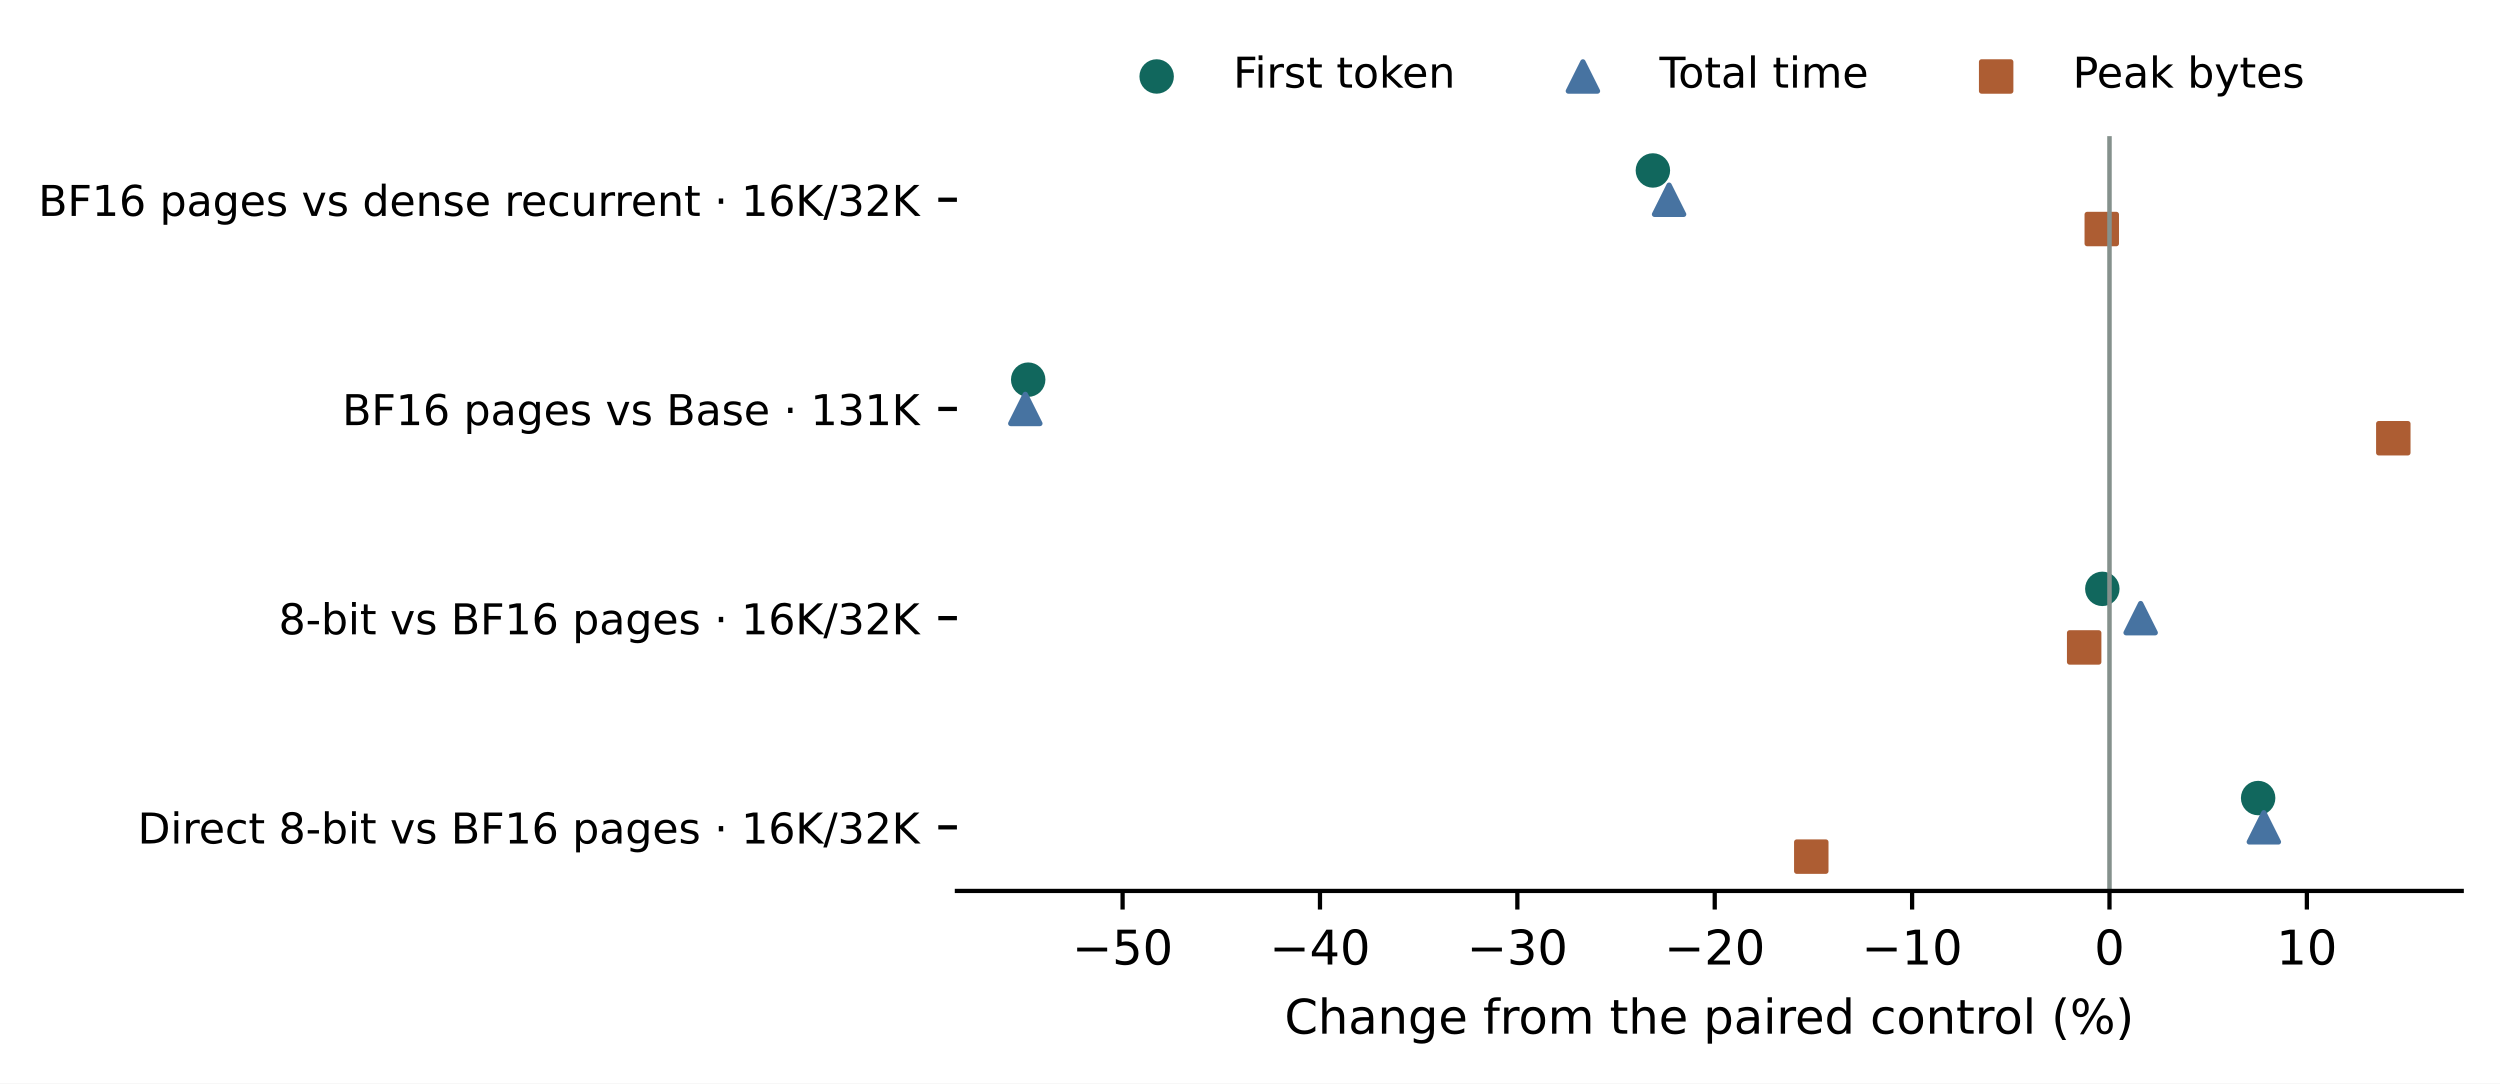
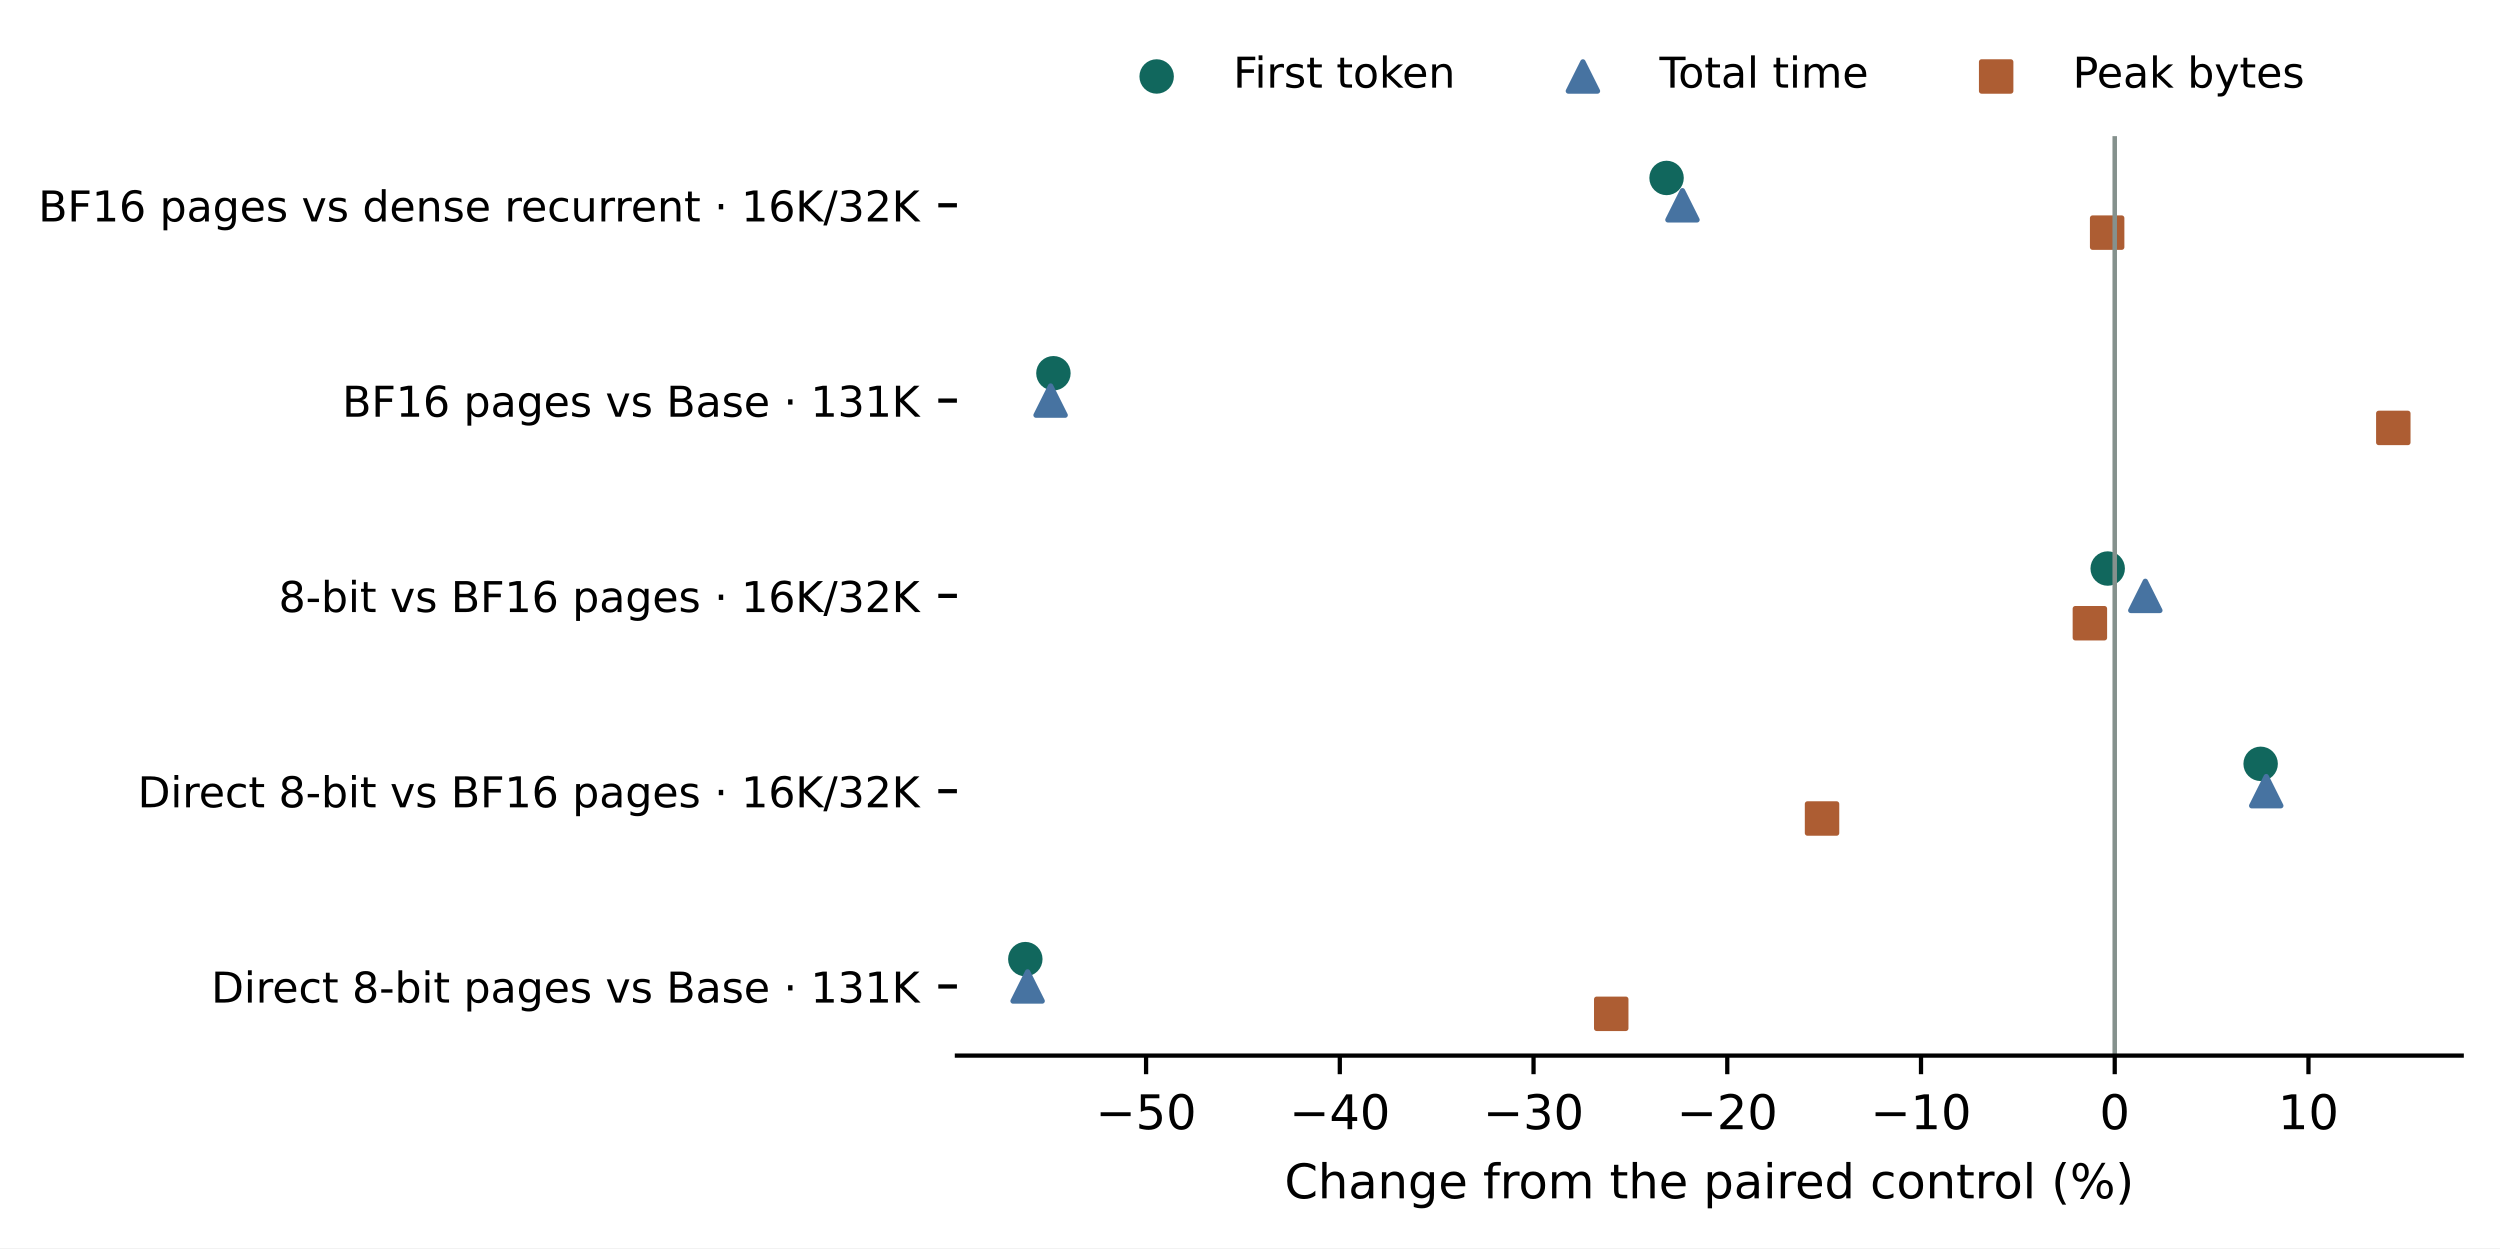
- <svg xmlns="http://www.w3.org/2000/svg" xmlns:xlink="http://www.w3.org/1999/xlink" width="470.058pt" height="203.717pt" viewBox="0 0 470.058 203.717" version="1.1">
+ <svg xmlns="http://www.w3.org/2000/svg" xmlns:xlink="http://www.w3.org/1999/xlink" width="470.058pt" height="234.677pt" viewBox="0 0 470.058 234.677" version="1.1">
  <defs>
    <style type="text/css">*{stroke-linejoin: round; stroke-linecap: butt}</style>
  </defs>
  <g id="figure_1">
    <g id="patch_1">
-       <path d="M 0 203.717  L 470.058 203.717  L 470.058 0  L 0 0  z " style="fill: #ffffff" />
+       <path d="M 0 234.677  L 470.058 234.677  L 470.058 0  L 0 0  z " style="fill: #ffffff" />
    </g>
    <g id="axes_1">
      <g id="patch_2">
-         <path d="M 179.923 167.517  L 462.858 167.517  L 462.858 25.601  L 179.923 25.601  z " style="fill: #ffffff" />
+         <path d="M 179.923 198.477  L 462.858 198.477  L 462.858 25.601  L 179.923 25.601  z " style="fill: #ffffff" />
      </g>
      <g id="PathCollection_1">
        <defs>
          <path id="mb9c4986a1d" d="M 0 2.739  C 0.726 2.739 1.423 2.45 1.936 1.936  C 2.45 1.423 2.739 0.726 2.739 0  C 2.739 -0.726 2.45 -1.423 1.936 -1.936  C 1.423 -2.45 0.726 -2.739 0 -2.739  C -0.726 -2.739 -1.423 -2.45 -1.936 -1.936  C -2.45 -1.423 -2.739 -0.726 -2.739 0  C -2.739 0.726 -2.45 1.423 -1.936 1.936  C -1.423 2.45 -0.726 2.739 0 2.739  z " style="stroke: #11675d" />
        </defs>
-         <g clip-path="url(#pe3d787c791)">
-           <use xlink:href="#mb9c4986a1d" x="310.78" y="32.051" style="fill: #11675d; stroke: #11675d" />
+         <g clip-path="url(#pa6cd2325f0)">
+           <use xlink:href="#mb9c4986a1d" x="313.352" y="33.459" style="fill: #11675d; stroke: #11675d" />
        </g>
      </g>
      <g id="PathCollection_2">
        <defs>
          <path id="m99fb38e1c6" d="M 0 -2.739  L -2.739 2.739  L 2.739 2.739  z " style="stroke: #4773a1" />
        </defs>
-         <g clip-path="url(#pe3d787c791)">
-           <use xlink:href="#m99fb38e1c6" x="313.826" y="37.558" style="fill: #4773a1; stroke: #4773a1" />
+         <g clip-path="url(#pa6cd2325f0)">
+           <use xlink:href="#m99fb38e1c6" x="316.342" y="38.599" style="fill: #4773a1; stroke: #4773a1" />
        </g>
      </g>
      <g id="PathCollection_3">
        <defs>
          <path id="mc42ca990d7" d="M -2.739 2.739  L 2.739 2.739  L 2.739 -2.739  L -2.739 -2.739  z " style="stroke: #ad5d33" />
        </defs>
-         <g clip-path="url(#pe3d787c791)">
-           <use xlink:href="#mc42ca990d7" x="395.18" y="43.065" style="fill: #ad5d33; stroke: #ad5d33" />
+         <g clip-path="url(#pa6cd2325f0)">
+           <use xlink:href="#mc42ca990d7" x="396.193" y="43.74" style="fill: #ad5d33; stroke: #ad5d33" />
        </g>
      </g>
      <g id="PathCollection_4">
-         <g clip-path="url(#pe3d787c791)">
-           <use xlink:href="#mb9c4986a1d" x="193.324" y="71.385" style="fill: #11675d; stroke: #11675d" />
+         <g clip-path="url(#pa6cd2325f0)">
+           <use xlink:href="#mb9c4986a1d" x="198.067" y="70.178" style="fill: #11675d; stroke: #11675d" />
        </g>
      </g>
      <g id="PathCollection_5">
-         <g clip-path="url(#pe3d787c791)">
-           <use xlink:href="#m99fb38e1c6" x="192.783" y="76.892" style="fill: #4773a1; stroke: #4773a1" />
+         <g clip-path="url(#pa6cd2325f0)">
+           <use xlink:href="#m99fb38e1c6" x="197.536" y="75.319" style="fill: #4773a1; stroke: #4773a1" />
        </g>
      </g>
      <g id="PathCollection_6">
-         <g clip-path="url(#pe3d787c791)">
-           <use xlink:href="#mc42ca990d7" x="449.997" y="82.398" style="fill: #ad5d33; stroke: #ad5d33" />
+         <g clip-path="url(#pa6cd2325f0)">
+           <use xlink:href="#mc42ca990d7" x="449.997" y="80.46" style="fill: #ad5d33; stroke: #ad5d33" />
        </g>
      </g>
      <g id="PathCollection_7">
-         <g clip-path="url(#pe3d787c791)">
-           <use xlink:href="#mb9c4986a1d" x="395.285" y="110.719" style="fill: #11675d; stroke: #11675d" />
+         <g clip-path="url(#pa6cd2325f0)">
+           <use xlink:href="#mb9c4986a1d" x="396.296" y="106.898" style="fill: #11675d; stroke: #11675d" />
        </g>
      </g>
      <g id="PathCollection_8">
-         <g clip-path="url(#pe3d787c791)">
-           <use xlink:href="#m99fb38e1c6" x="402.492" y="116.225" style="fill: #4773a1; stroke: #4773a1" />
+         <g clip-path="url(#pa6cd2325f0)">
+           <use xlink:href="#m99fb38e1c6" x="403.37" y="112.039" style="fill: #4773a1; stroke: #4773a1" />
        </g>
      </g>
      <g id="PathCollection_9">
-         <g clip-path="url(#pe3d787c791)">
-           <use xlink:href="#mc42ca990d7" x="391.872" y="121.732" style="fill: #ad5d33; stroke: #ad5d33" />
+         <g clip-path="url(#pa6cd2325f0)">
+           <use xlink:href="#mc42ca990d7" x="392.946" y="117.179" style="fill: #ad5d33; stroke: #ad5d33" />
        </g>
      </g>
      <g id="PathCollection_10">
-         <g clip-path="url(#pe3d787c791)">
-           <use xlink:href="#mb9c4986a1d" x="424.582" y="150.052" style="fill: #11675d; stroke: #11675d" />
+         <g clip-path="url(#pa6cd2325f0)">
+           <use xlink:href="#mb9c4986a1d" x="425.052" y="143.618" style="fill: #11675d; stroke: #11675d" />
        </g>
      </g>
      <g id="PathCollection_11">
-         <g clip-path="url(#pe3d787c791)">
-           <use xlink:href="#m99fb38e1c6" x="425.656" y="155.559" style="fill: #4773a1; stroke: #4773a1" />
+         <g clip-path="url(#pa6cd2325f0)">
+           <use xlink:href="#m99fb38e1c6" x="426.106" y="148.758" style="fill: #4773a1; stroke: #4773a1" />
        </g>
      </g>
      <g id="PathCollection_12">
-         <g clip-path="url(#pe3d787c791)">
-           <use xlink:href="#mc42ca990d7" x="340.563" y="161.066" style="fill: #ad5d33; stroke: #ad5d33" />
+         <g clip-path="url(#pa6cd2325f0)">
+           <use xlink:href="#mc42ca990d7" x="342.585" y="153.899" style="fill: #ad5d33; stroke: #ad5d33" />
+         </g>
+       </g>
+       <g id="PathCollection_13">
+         <g clip-path="url(#pa6cd2325f0)">
+           <use xlink:href="#mb9c4986a1d" x="192.783" y="180.337" style="fill: #11675d; stroke: #11675d" />
+         </g>
+       </g>
+       <g id="PathCollection_14">
+         <g clip-path="url(#pa6cd2325f0)">
+           <use xlink:href="#m99fb38e1c6" x="193.214" y="185.478" style="fill: #4773a1; stroke: #4773a1" />
+         </g>
+       </g>
+       <g id="PathCollection_15">
+         <g clip-path="url(#pa6cd2325f0)">
+           <use xlink:href="#mc42ca990d7" x="302.949" y="190.619" style="fill: #ad5d33; stroke: #ad5d33" />
        </g>
      </g>
      <g id="matplotlib.axis_1">
        <g id="xtick_1">
          <g id="line2d_1">
            <defs>
              <path id="m80cf2e9eaa" d="M 0 0  L 0 3.5  " style="stroke: #000000; stroke-width: 0.8" />
            </defs>
            <g>
-               <use xlink:href="#m80cf2e9eaa" x="211.074" y="167.517" style="stroke: #000000; stroke-width: 0.8" />
+               <use xlink:href="#m80cf2e9eaa" x="215.489" y="198.477" style="stroke: #000000; stroke-width: 0.8" />
            </g>
          </g>
          <g id="text_1">
-             <text style="font-size: 9px; font-family: 'DejaVu Sans'; text-anchor: middle" x="211.074" y="181.355" transform="rotate(-0 211.0742 181.3545)">−50</text>
+             <text style="font-size: 9px; font-family: 'DejaVu Sans'; text-anchor: middle" x="215.489" y="212.315" transform="rotate(-0 215.489 212.3145)">−50</text>
          </g>
        </g>
        <g id="xtick_2">
          <g id="line2d_2">
            <g>
-               <use xlink:href="#m80cf2e9eaa" x="248.186" y="167.517" style="stroke: #000000; stroke-width: 0.8" />
+               <use xlink:href="#m80cf2e9eaa" x="251.915" y="198.477" style="stroke: #000000; stroke-width: 0.8" />
            </g>
          </g>
          <g id="text_2">
-             <text style="font-size: 9px; font-family: 'DejaVu Sans'; text-anchor: middle" x="248.186" y="181.355" transform="rotate(-0 248.1858 181.3545)">−40</text>
+             <text style="font-size: 9px; font-family: 'DejaVu Sans'; text-anchor: middle" x="251.915" y="212.315" transform="rotate(-0 251.9149 212.3145)">−40</text>
          </g>
        </g>
        <g id="xtick_3">
          <g id="line2d_3">
            <g>
-               <use xlink:href="#m80cf2e9eaa" x="285.297" y="167.517" style="stroke: #000000; stroke-width: 0.8" />
+               <use xlink:href="#m80cf2e9eaa" x="288.341" y="198.477" style="stroke: #000000; stroke-width: 0.8" />
            </g>
          </g>
          <g id="text_3">
-             <text style="font-size: 9px; font-family: 'DejaVu Sans'; text-anchor: middle" x="285.297" y="181.355" transform="rotate(-0 285.2975 181.3545)">−30</text>
+             <text style="font-size: 9px; font-family: 'DejaVu Sans'; text-anchor: middle" x="288.341" y="212.315" transform="rotate(-0 288.3408 212.3145)">−30</text>
          </g>
        </g>
        <g id="xtick_4">
          <g id="line2d_4">
            <g>
-               <use xlink:href="#m80cf2e9eaa" x="322.409" y="167.517" style="stroke: #000000; stroke-width: 0.8" />
+               <use xlink:href="#m80cf2e9eaa" x="324.767" y="198.477" style="stroke: #000000; stroke-width: 0.8" />
            </g>
          </g>
          <g id="text_4">
-             <text style="font-size: 9px; font-family: 'DejaVu Sans'; text-anchor: middle" x="322.409" y="181.355" transform="rotate(-0 322.4091 181.3545)">−20</text>
+             <text style="font-size: 9px; font-family: 'DejaVu Sans'; text-anchor: middle" x="324.767" y="212.315" transform="rotate(-0 324.7667 212.3145)">−20</text>
          </g>
        </g>
        <g id="xtick_5">
          <g id="line2d_5">
            <g>
-               <use xlink:href="#m80cf2e9eaa" x="359.521" y="167.517" style="stroke: #000000; stroke-width: 0.8" />
+               <use xlink:href="#m80cf2e9eaa" x="361.193" y="198.477" style="stroke: #000000; stroke-width: 0.8" />
            </g>
          </g>
          <g id="text_5">
-             <text style="font-size: 9px; font-family: 'DejaVu Sans'; text-anchor: middle" x="359.521" y="181.355" transform="rotate(-0 359.5208 181.3545)">−10</text>
+             <text style="font-size: 9px; font-family: 'DejaVu Sans'; text-anchor: middle" x="361.193" y="212.315" transform="rotate(-0 361.1926 212.3145)">−10</text>
          </g>
        </g>
        <g id="xtick_6">
          <g id="line2d_6">
            <g>
-               <use xlink:href="#m80cf2e9eaa" x="396.632" y="167.517" style="stroke: #000000; stroke-width: 0.8" />
+               <use xlink:href="#m80cf2e9eaa" x="397.618" y="198.477" style="stroke: #000000; stroke-width: 0.8" />
            </g>
          </g>
          <g id="text_6">
-             <text style="font-size: 9px; font-family: 'DejaVu Sans'; text-anchor: middle" x="396.632" y="181.355" transform="rotate(-0 396.6324 181.3545)">0</text>
+             <text style="font-size: 9px; font-family: 'DejaVu Sans'; text-anchor: middle" x="397.618" y="212.315" transform="rotate(-0 397.6185 212.3145)">0</text>
          </g>
        </g>
        <g id="xtick_7">
          <g id="line2d_7">
            <g>
-               <use xlink:href="#m80cf2e9eaa" x="433.744" y="167.517" style="stroke: #000000; stroke-width: 0.8" />
+               <use xlink:href="#m80cf2e9eaa" x="434.044" y="198.477" style="stroke: #000000; stroke-width: 0.8" />
            </g>
          </g>
          <g id="text_7">
-             <text style="font-size: 9px; font-family: 'DejaVu Sans'; text-anchor: middle" x="433.744" y="181.355" transform="rotate(-0 433.7441 181.3545)">10</text>
+             <text style="font-size: 9px; font-family: 'DejaVu Sans'; text-anchor: middle" x="434.044" y="212.315" transform="rotate(-0 434.0444 212.3145)">10</text>
          </g>
        </g>
        <g id="text_8">
-           <text style="font-size: 9px; font-family: 'DejaVu Sans'; text-anchor: middle" x="321.39" y="194.355" transform="rotate(-0 321.39 194.3552)">Change from the paired control (%)</text>
+           <text style="font-size: 9px; font-family: 'DejaVu Sans'; text-anchor: middle" x="321.39" y="225.315" transform="rotate(-0 321.39 225.3152)">Change from the paired control (%)</text>
        </g>
      </g>
      <g id="matplotlib.axis_2">
        <g id="ytick_1">
          <g id="line2d_8">
            <defs>
              <path id="m7516edb244" d="M 0 0  L -3.5 0  " style="stroke: #000000; stroke-width: 0.8" />
            </defs>
            <g>
-               <use xlink:href="#m7516edb244" x="179.923" y="37.558" style="stroke: #000000; stroke-width: 0.8" />
+               <use xlink:href="#m7516edb244" x="179.923" y="38.599" style="stroke: #000000; stroke-width: 0.8" />
            </g>
          </g>
          <g id="text_9">
-             <text style="font-size: 8px; font-family: 'DejaVu Sans'; text-anchor: end" x="172.923" y="40.597" transform="rotate(-0 172.9225 40.59745)">BF16 pages vs dense recurrent · 16K/32K</text>
+             <text style="font-size: 8px; font-family: 'DejaVu Sans'; text-anchor: end" x="172.923" y="41.639" transform="rotate(-0 172.9225 41.63875)">BF16 pages vs dense recurrent · 16K/32K</text>
          </g>
        </g>
        <g id="ytick_2">
          <g id="line2d_9">
            <g>
-               <use xlink:href="#m7516edb244" x="179.923" y="76.892" style="stroke: #000000; stroke-width: 0.8" />
+               <use xlink:href="#m7516edb244" x="179.923" y="75.319" style="stroke: #000000; stroke-width: 0.8" />
            </g>
          </g>
          <g id="text_10">
-             <text style="font-size: 8px; font-family: 'DejaVu Sans'; text-anchor: end" x="172.923" y="79.931" transform="rotate(-0 172.9225 79.93084)">BF16 pages vs Base · 131K</text>
+             <text style="font-size: 8px; font-family: 'DejaVu Sans'; text-anchor: end" x="172.923" y="78.358" transform="rotate(-0 172.9225 78.35807)">BF16 pages vs Base · 131K</text>
          </g>
        </g>
        <g id="ytick_3">
          <g id="line2d_10">
            <g>
-               <use xlink:href="#m7516edb244" x="179.923" y="116.225" style="stroke: #000000; stroke-width: 0.8" />
+               <use xlink:href="#m7516edb244" x="179.923" y="112.039" style="stroke: #000000; stroke-width: 0.8" />
            </g>
          </g>
          <g id="text_11">
-             <text style="font-size: 8px; font-family: 'DejaVu Sans'; text-anchor: end" x="172.923" y="119.265" transform="rotate(-0 172.9225 119.2649)">8-bit vs BF16 pages · 16K/32K</text>
+             <text style="font-size: 8px; font-family: 'DejaVu Sans'; text-anchor: end" x="172.923" y="115.078" transform="rotate(-0 172.9225 115.078)">8-bit vs BF16 pages · 16K/32K</text>
          </g>
        </g>
        <g id="ytick_4">
          <g id="line2d_11">
            <g>
-               <use xlink:href="#m7516edb244" x="179.923" y="155.559" style="stroke: #000000; stroke-width: 0.8" />
+               <use xlink:href="#m7516edb244" x="179.923" y="148.758" style="stroke: #000000; stroke-width: 0.8" />
            </g>
          </g>
          <g id="text_12">
-             <text style="font-size: 8px; font-family: 'DejaVu Sans'; text-anchor: end" x="172.923" y="158.599" transform="rotate(-0 172.9225 158.5986)">Direct 8-bit vs BF16 pages · 16K/32K</text>
-           </g>
-         </g>
-       </g>
-       <g id="line2d_12">
-         <path d="M 396.632 167.517  L 396.632 25.601  " clip-path="url(#pe3d787c791)" style="fill: none; stroke: #85918d; stroke-width: 0.85; stroke-linecap: square" />
+             <text style="font-size: 8px; font-family: 'DejaVu Sans'; text-anchor: end" x="172.923" y="151.798" transform="rotate(-0 172.9225 151.7976)">Direct 8-bit vs BF16 pages · 16K/32K</text>
+           </g>
+         </g>
+         <g id="ytick_5">
+           <g id="line2d_12">
+             <g>
+               <use xlink:href="#m7516edb244" x="179.923" y="185.478" style="stroke: #000000; stroke-width: 0.8" />
+             </g>
+           </g>
+           <g id="text_13">
+             <text style="font-size: 8px; font-family: 'DejaVu Sans'; text-anchor: end" x="172.923" y="188.517" transform="rotate(-0 172.9225 188.5173)">Direct 8-bit pages vs Base · 131K</text>
+           </g>
+         </g>
+       </g>
+       <g id="line2d_13">
+         <path d="M 397.618 198.477  L 397.618 25.601  " clip-path="url(#pa6cd2325f0)" style="fill: none; stroke: #85918d; stroke-width: 0.85; stroke-linecap: square" />
      </g>
      <g id="patch_3">
-         <path d="M 179.923 167.517  L 462.858 167.517  " style="fill: none; stroke: #000000; stroke-width: 0.8; stroke-linejoin: miter; stroke-linecap: square" />
+         <path d="M 179.923 198.477  L 462.858 198.477  " style="fill: none; stroke: #000000; stroke-width: 0.8; stroke-linejoin: miter; stroke-linecap: square" />
      </g>
      <g id="legend_1">
-         <g id="PathCollection_13">
+         <g id="PathCollection_16">
          <g>
            <use xlink:href="#mb9c4986a1d" x="217.477" y="14.379" style="fill: #11675d; stroke: #11675d" />
          </g>
        </g>
-         <g id="text_13">
+         <g id="text_14">
          <text style="font-size: 8px; font-family: 'DejaVu Sans'; text-anchor: start" x="231.877" y="16.479" transform="rotate(-0 231.8769 16.47875)">First token</text>
        </g>
-         <g id="PathCollection_14">
+         <g id="PathCollection_17">
          <g>
            <use xlink:href="#m99fb38e1c6" x="297.624" y="14.379" style="fill: #4773a1; stroke: #4773a1" />
          </g>
        </g>
-         <g id="text_14">
+         <g id="text_15">
          <text style="font-size: 8px; font-family: 'DejaVu Sans'; text-anchor: start" x="312.024" y="16.479" transform="rotate(-0 312.0244 16.47875)">Total time</text>
        </g>
-         <g id="PathCollection_15">
+         <g id="PathCollection_18">
          <g>
            <use xlink:href="#mc42ca990d7" x="375.324" y="14.379" style="fill: #ad5d33; stroke: #ad5d33" />
          </g>
        </g>
-         <g id="text_15">
+         <g id="text_16">
          <text style="font-size: 8px; font-family: 'DejaVu Sans'; text-anchor: start" x="389.724" y="16.479" transform="rotate(-0 389.7244 16.47875)">Peak bytes</text>
        </g>
      </g>
    </g>
  </g>
  <defs>
-     <clipPath id="pe3d787c791">
-       <rect x="179.923" y="25.601" width="282.935" height="141.916" />
+     <clipPath id="pa6cd2325f0">
+       <rect x="179.923" y="25.601" width="282.935" height="172.876" />
    </clipPath>
  </defs>
</svg>
